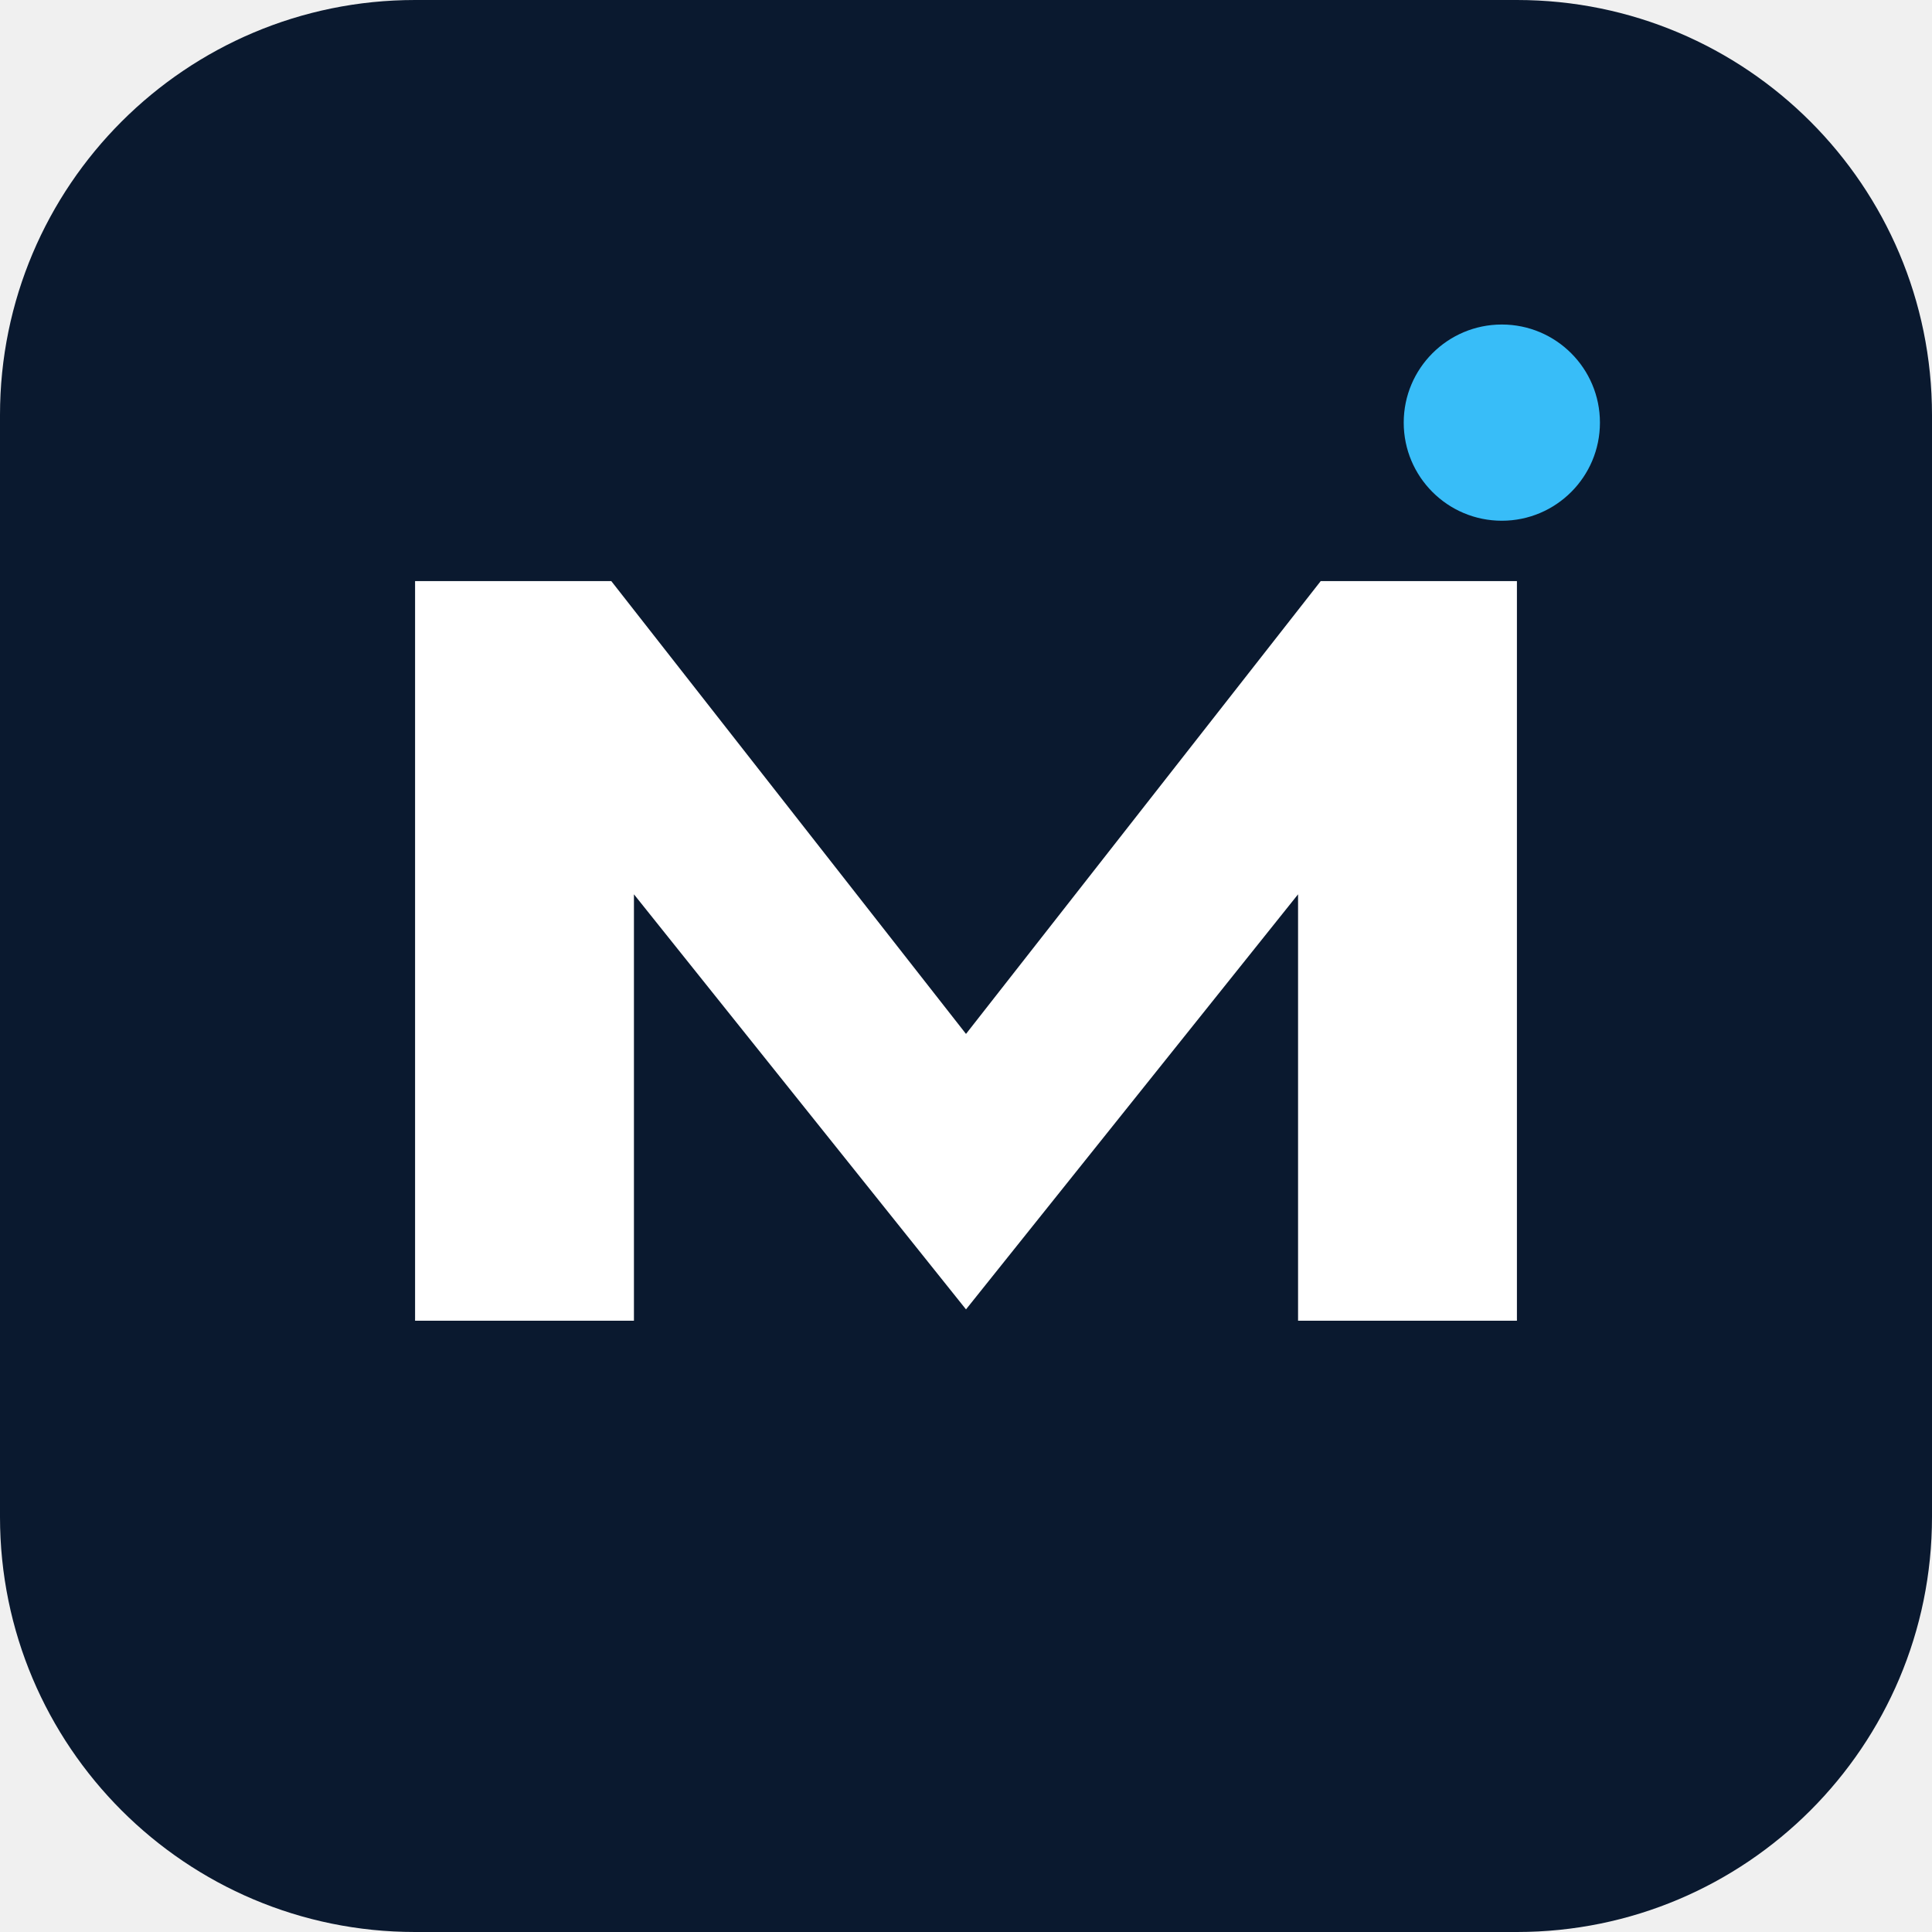
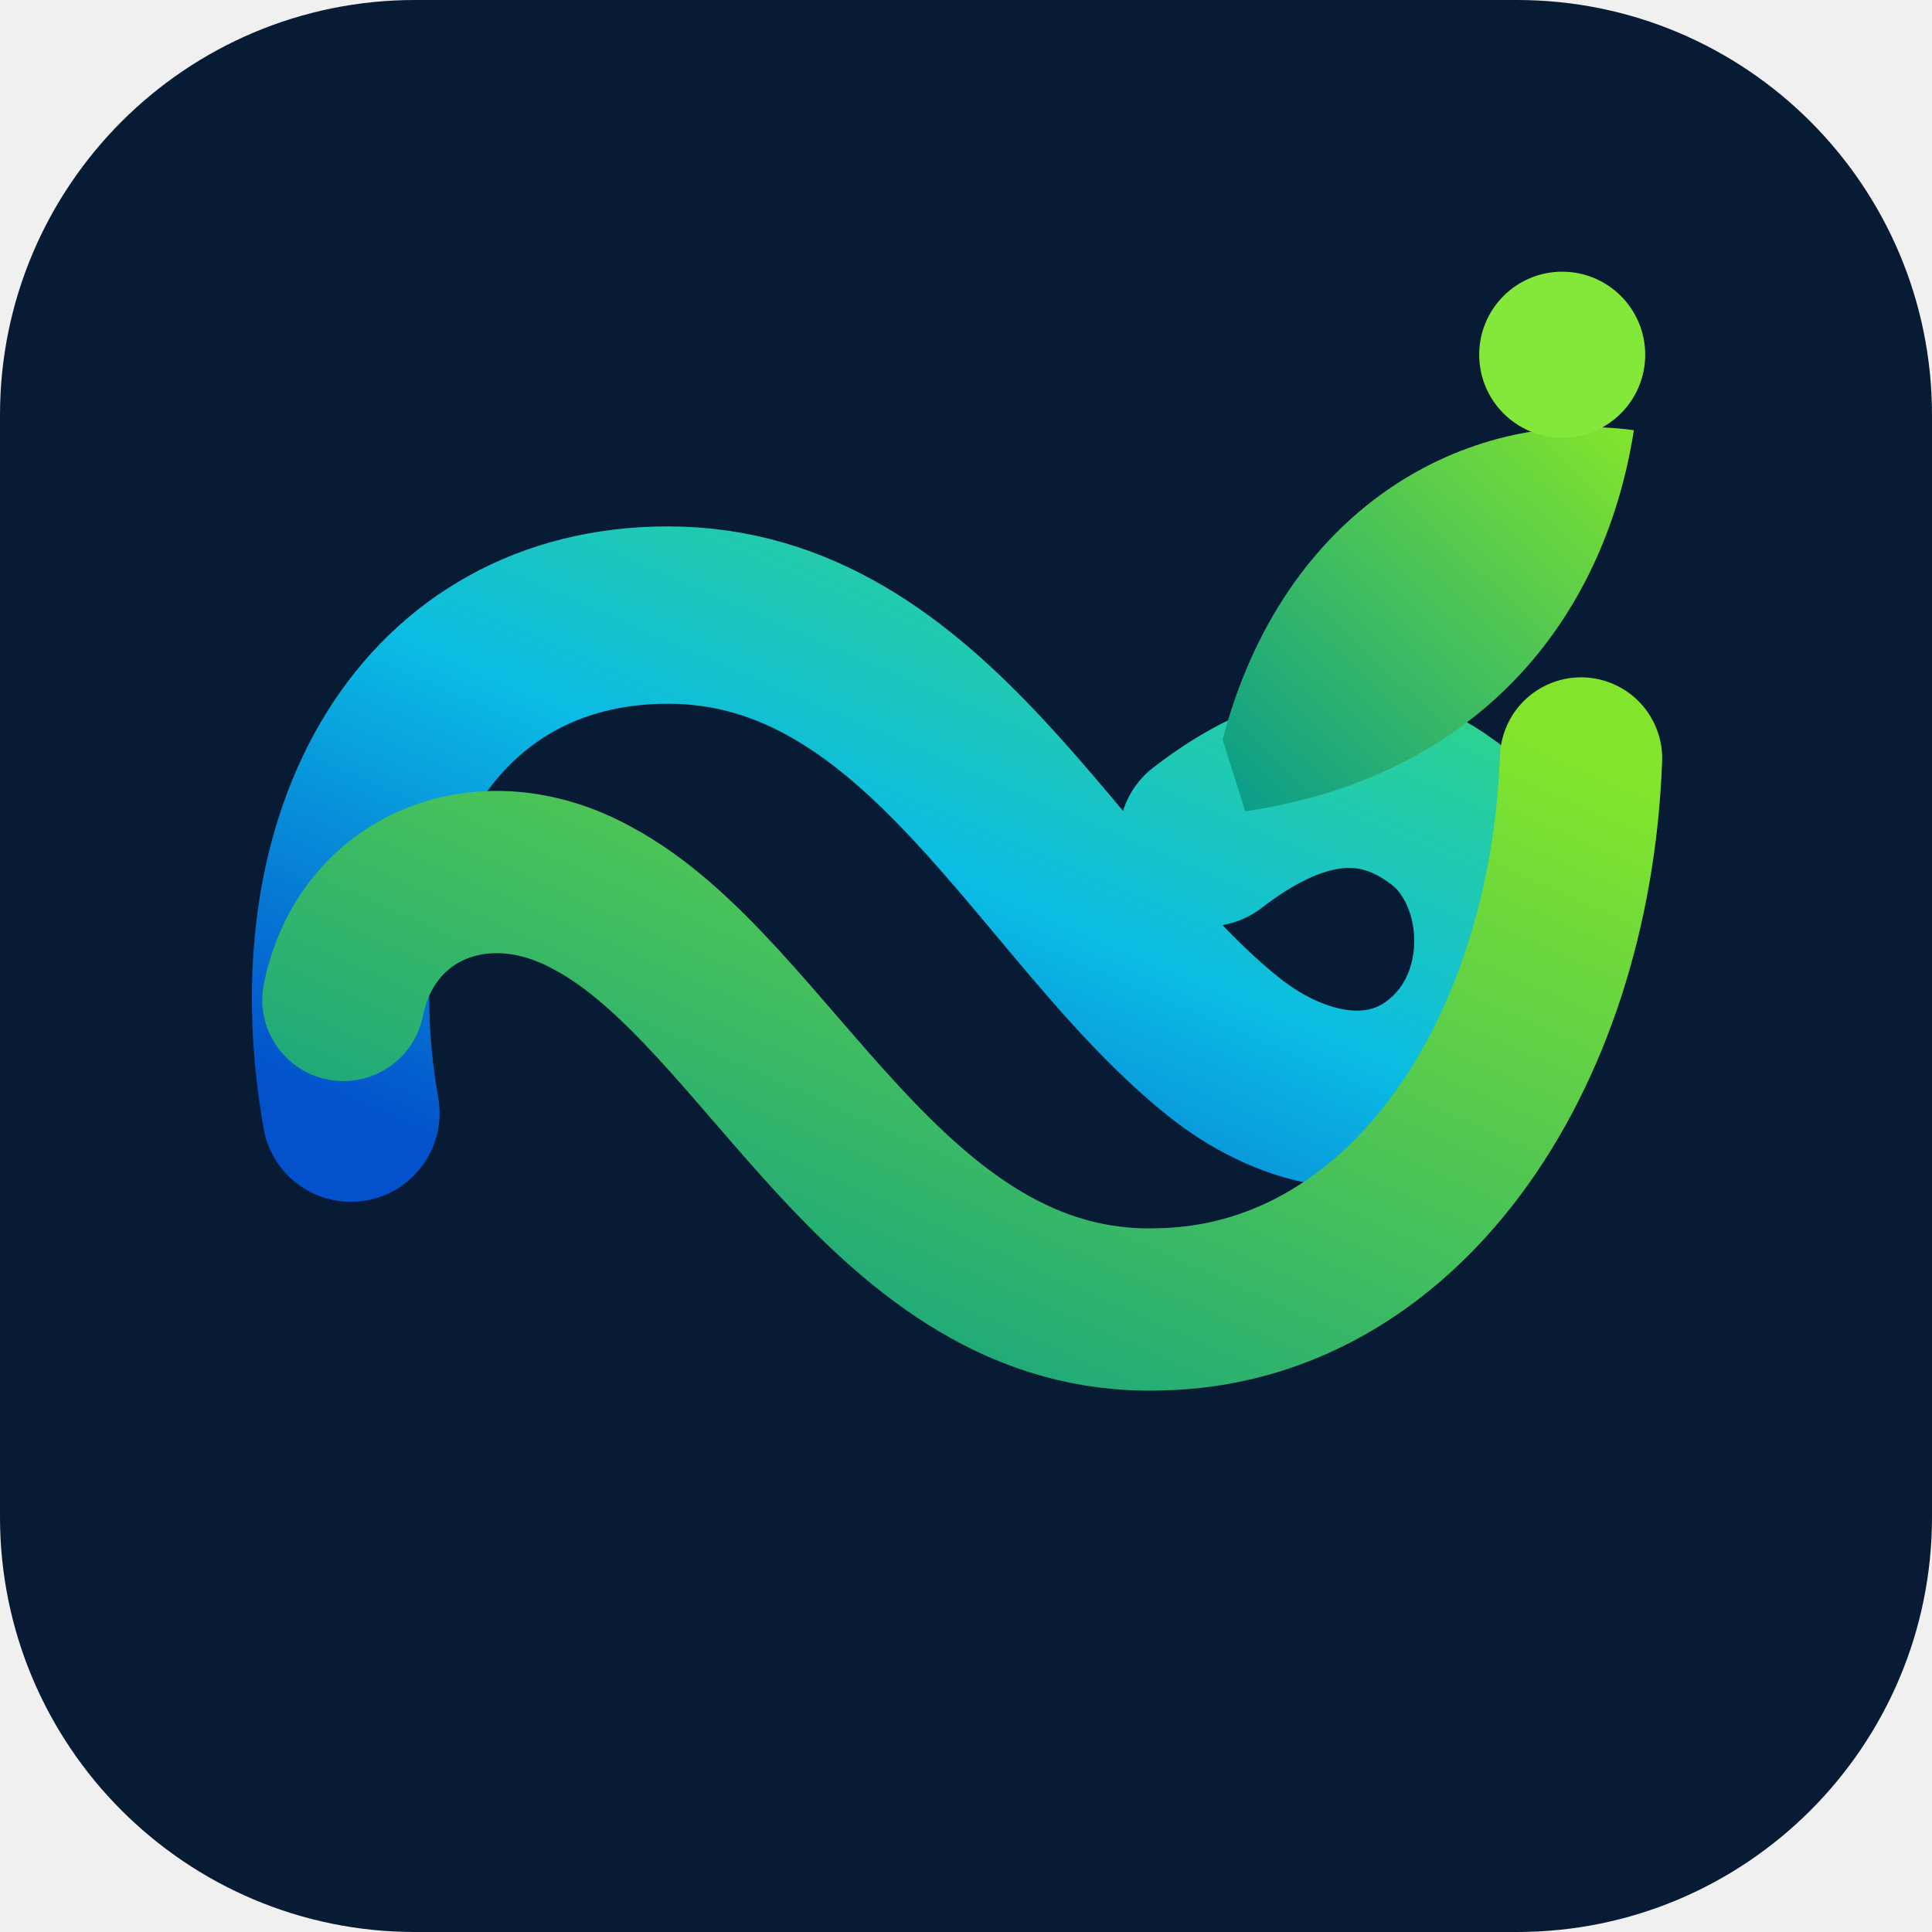
- <svg xmlns="http://www.w3.org/2000/svg" viewBox="0 0 512 512">
-   <rect width="512" height="512" rx="110" fill="#0a192f" />
-   <path d="M110 350V154h52l94 120 94-120h52v196h-58V237l-88 110-88-110v113z" fill="#fff" />
-   <circle cx="398" cy="112" r="26" fill="#38bdf8" />
+ <svg xmlns="http://www.w3.org/2000/svg" viewBox="0 0 512 512" role="img" aria-label="FinelyBD infinity leaf icon">
+   <defs>
+     <linearGradient id="b" x1="0" y1="1" x2="1" y2="0">
+       <stop stop-color="#0351cb" />
+       <stop offset=".5" stop-color="#0bbce4" />
+       <stop offset="1" stop-color="#38d977" />
+     </linearGradient>
+     <linearGradient id="g" x1="0" y1="1" x2="1" y2="0">
+       <stop stop-color="#079b8d" />
+       <stop offset="1" stop-color="#83e52b" />
+     </linearGradient>
+   </defs>
+   <rect width="512" height="512" rx="110" fill="#071b34" />
+   <path d="M93 295c-13-74 21-132 84-132 69 0 101 78 148 115 18 14 41 19 58 5 22-18 19-54-1-68-19-14-40-10-62 7" fill="none" stroke="url(#b)" stroke-width="47" stroke-linecap="round" />
+   <path d="M419 201c-3 80-48 145-112 146-72 2-103-84-150-109-29-16-60-3-66 27" fill="none" stroke="url(#g)" stroke-width="43" stroke-linecap="round" />
+   <path d="M324 196c16-61 64-88 109-82-8 51-42 92-103 101" fill="url(#g)" />
+   <circle cx="414" cy="94" r="22" fill="#84e83a" />
</svg>
